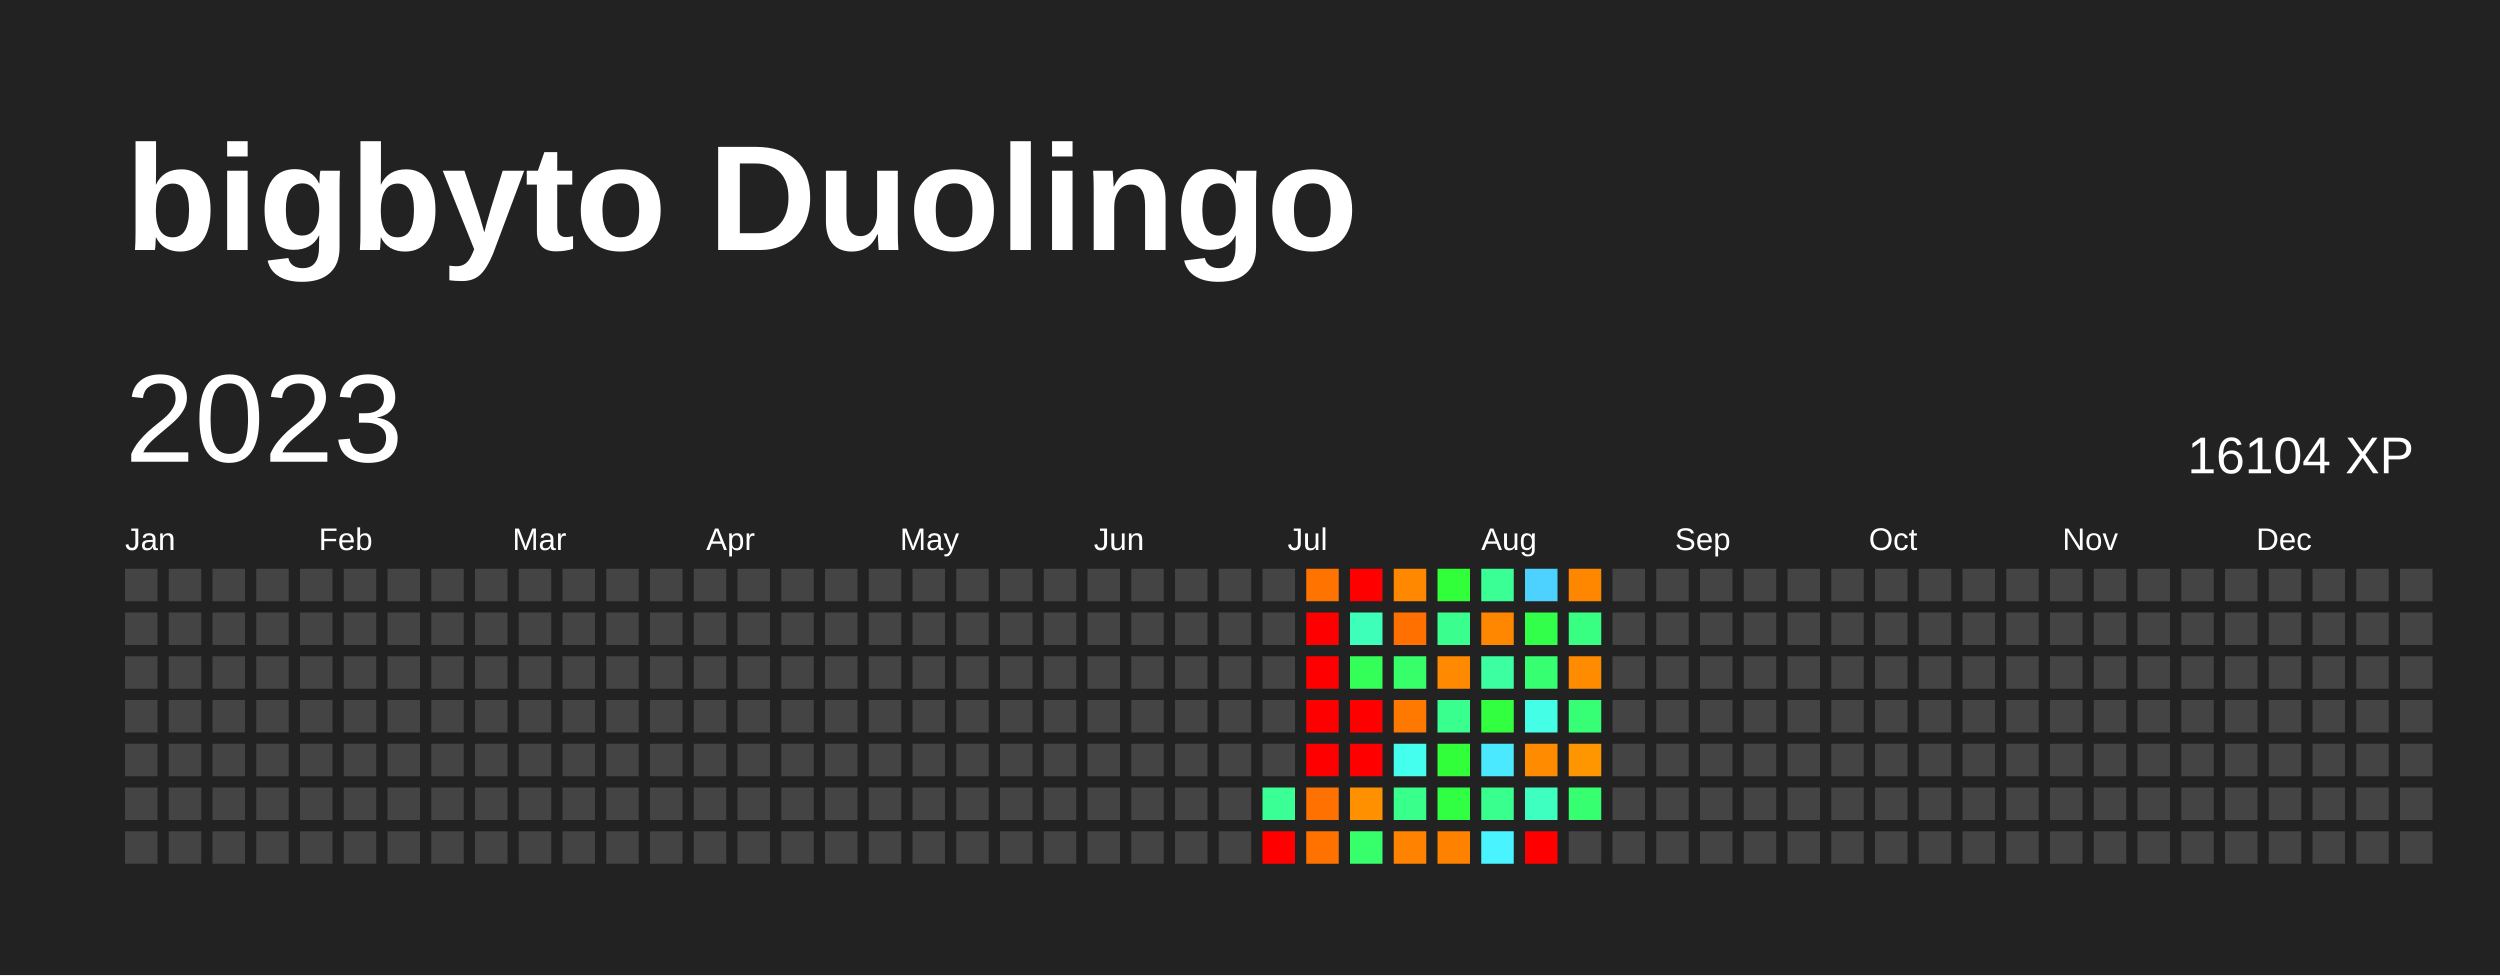
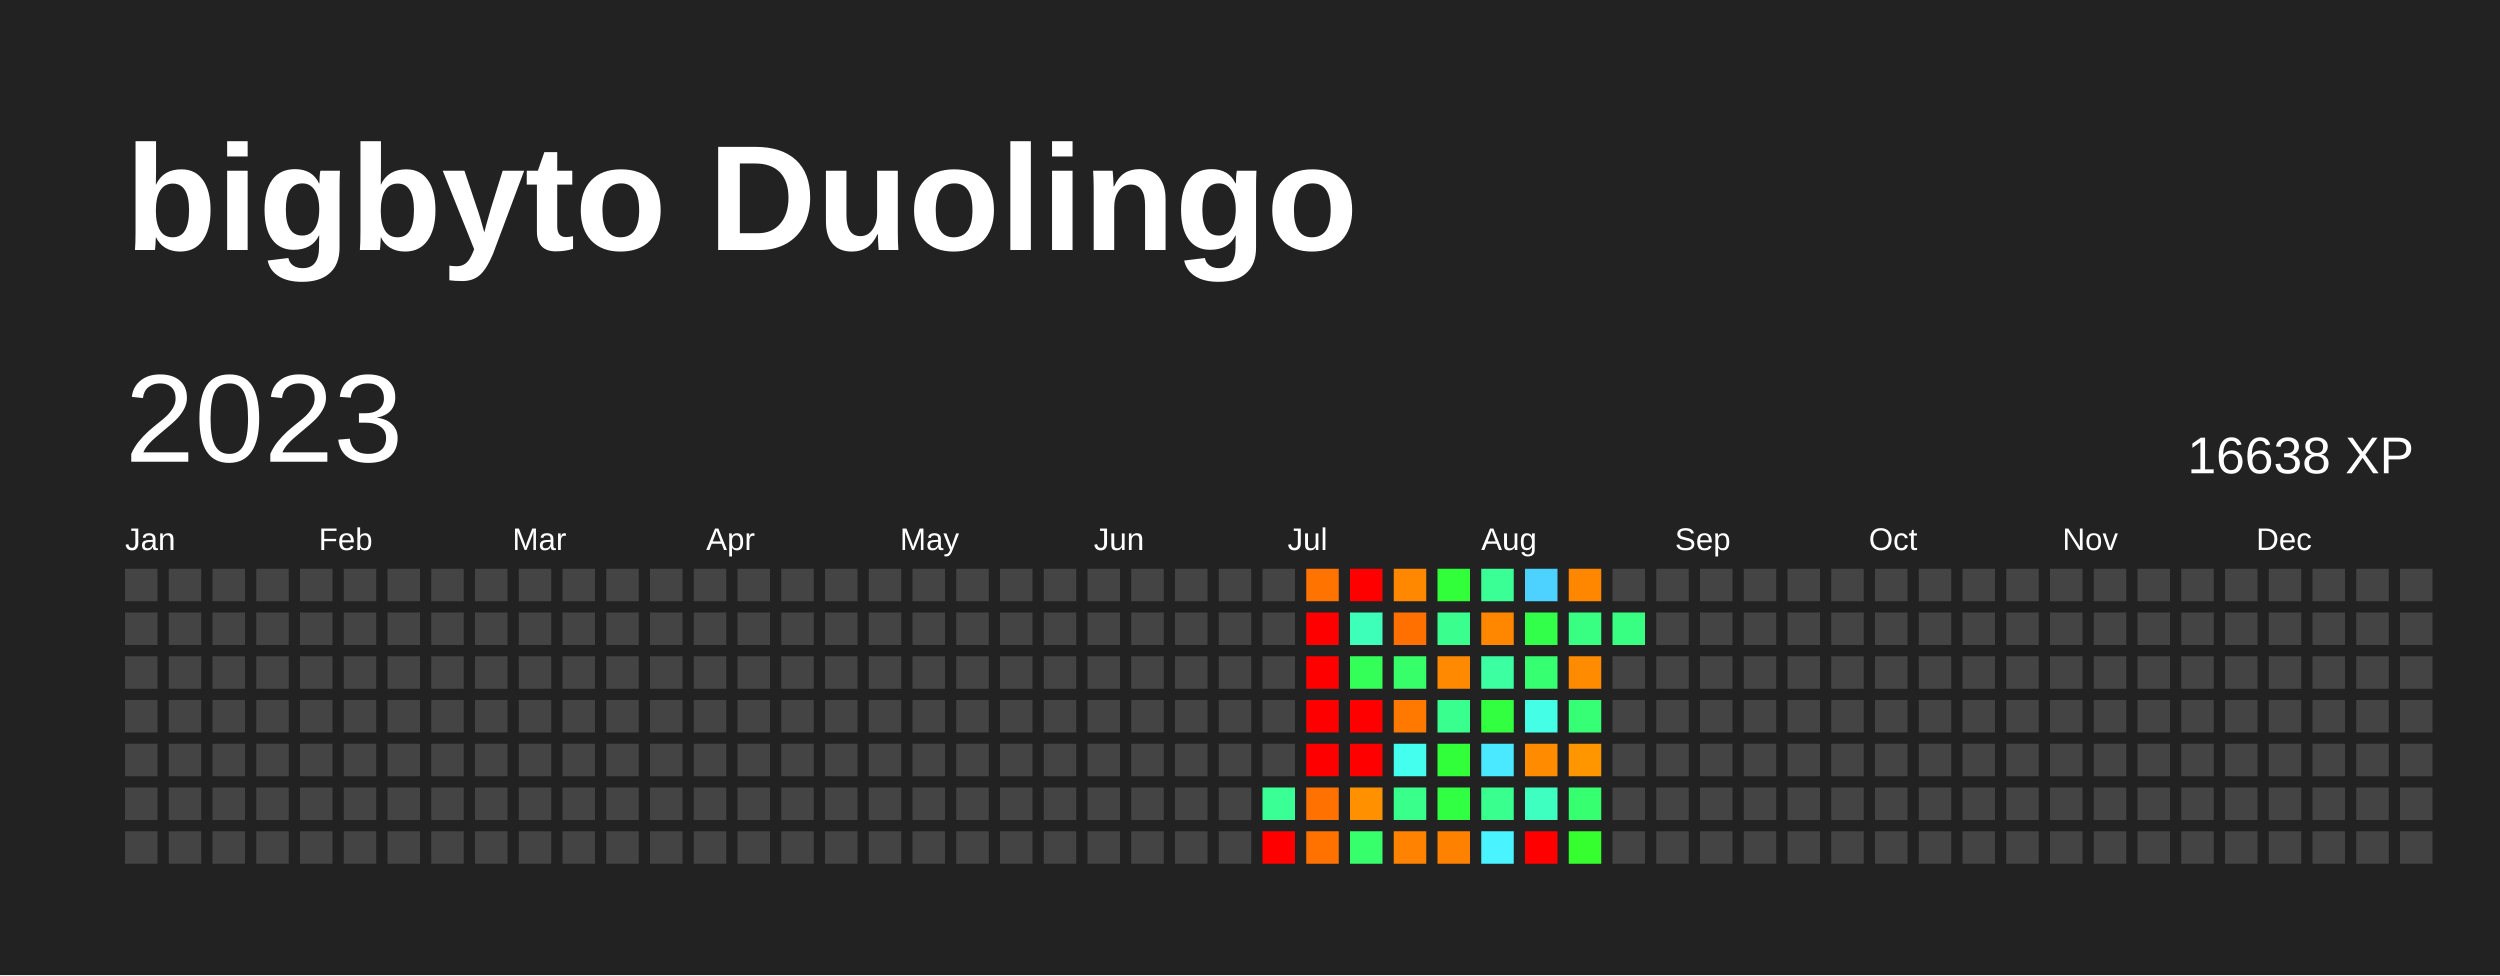
<svg xmlns="http://www.w3.org/2000/svg" baseProfile="full" height="78mm" version="1.1" viewBox="0,0,200,78" width="200mm">
  <defs />
  <rect fill="#222222" height="78" width="200" x="0" y="0" />
  <text fill="#FFFFFF" style="font-size:12px; font-family:Arial; font-weight:bold;" x="10" y="20">bigbyto Duolingo</text>
  <text dominant-baseline="hanging" fill="#FFFFFF" style="font-size:10.0px; font-family:Arial;" x="10" y="30">2023</text>
-   <text dominant-baseline="hanging" fill="#FFFFFF" style="font-size:4.125px; font-family:Arial;" x="175" y="35">16104 XP</text>
+   <text dominant-baseline="hanging" fill="#FFFFFF" style="font-size:4.125px; font-family:Arial;" x="175" y="35">16638 XP</text>
  <text fill="#FFFFFF" style="font-size:2.5px; font-family:Arial" x="10.0" y="44">Jan</text>
  <text fill="#FFFFFF" style="font-size:2.5px; font-family:Arial" x="25.5" y="44">Feb</text>
  <text fill="#FFFFFF" style="font-size:2.5px; font-family:Arial" x="41.0" y="44">Mar</text>
  <text fill="#FFFFFF" style="font-size:2.5px; font-family:Arial" x="56.5" y="44">Apr</text>
  <text fill="#FFFFFF" style="font-size:2.5px; font-family:Arial" x="72.0" y="44">May</text>
  <text fill="#FFFFFF" style="font-size:2.5px; font-family:Arial" x="87.5" y="44">Jun</text>
  <text fill="#FFFFFF" style="font-size:2.5px; font-family:Arial" x="103.0" y="44">Jul</text>
  <text fill="#FFFFFF" style="font-size:2.5px; font-family:Arial" x="118.5" y="44">Aug</text>
  <text fill="#FFFFFF" style="font-size:2.5px; font-family:Arial" x="134.0" y="44">Sep</text>
  <text fill="#FFFFFF" style="font-size:2.5px; font-family:Arial" x="149.5" y="44">Oct</text>
  <text fill="#FFFFFF" style="font-size:2.5px; font-family:Arial" x="165.0" y="44">Nov</text>
  <text fill="#FFFFFF" style="font-size:2.5px; font-family:Arial" x="180.5" y="44">Dec</text>
  <rect fill="#444444" height="2.6" width="2.6" x="10.0" y="45.5" />
  <rect fill="#444444" height="2.6" width="2.6" x="10.0" y="49.0" />
  <rect fill="#444444" height="2.6" width="2.6" x="10.0" y="52.5" />
  <rect fill="#444444" height="2.6" width="2.6" x="10.0" y="56.0" />
  <rect fill="#444444" height="2.6" width="2.6" x="10.0" y="59.5" />
  <rect fill="#444444" height="2.6" width="2.6" x="10.0" y="63.0" />
  <rect fill="#444444" height="2.6" width="2.6" x="10.0" y="66.5" />
  <rect fill="#444444" height="2.6" width="2.6" x="13.5" y="45.5" />
  <rect fill="#444444" height="2.6" width="2.6" x="13.5" y="49.0" />
  <rect fill="#444444" height="2.6" width="2.6" x="13.5" y="52.5" />
  <rect fill="#444444" height="2.6" width="2.6" x="13.5" y="56.0" />
  <rect fill="#444444" height="2.6" width="2.6" x="13.5" y="59.5" />
  <rect fill="#444444" height="2.6" width="2.6" x="13.5" y="63.0" />
  <rect fill="#444444" height="2.6" width="2.6" x="13.5" y="66.5" />
  <rect fill="#444444" height="2.6" width="2.6" x="17.0" y="45.5" />
  <rect fill="#444444" height="2.6" width="2.6" x="17.0" y="49.0" />
  <rect fill="#444444" height="2.6" width="2.6" x="17.0" y="52.5" />
  <rect fill="#444444" height="2.6" width="2.6" x="17.0" y="56.0" />
  <rect fill="#444444" height="2.6" width="2.6" x="17.0" y="59.5" />
  <rect fill="#444444" height="2.6" width="2.6" x="17.0" y="63.0" />
  <rect fill="#444444" height="2.6" width="2.6" x="17.0" y="66.5" />
  <rect fill="#444444" height="2.6" width="2.6" x="20.5" y="45.5" />
  <rect fill="#444444" height="2.6" width="2.6" x="20.5" y="49.0" />
  <rect fill="#444444" height="2.6" width="2.6" x="20.5" y="52.5" />
  <rect fill="#444444" height="2.6" width="2.6" x="20.5" y="56.0" />
  <rect fill="#444444" height="2.6" width="2.6" x="20.5" y="59.5" />
  <rect fill="#444444" height="2.6" width="2.6" x="20.5" y="63.0" />
  <rect fill="#444444" height="2.6" width="2.6" x="20.5" y="66.5" />
  <rect fill="#444444" height="2.6" width="2.6" x="24.0" y="45.5" />
  <rect fill="#444444" height="2.6" width="2.6" x="24.0" y="49.0" />
  <rect fill="#444444" height="2.6" width="2.6" x="24.0" y="52.5" />
  <rect fill="#444444" height="2.6" width="2.6" x="24.0" y="56.0" />
  <rect fill="#444444" height="2.6" width="2.6" x="24.0" y="59.5" />
  <rect fill="#444444" height="2.6" width="2.6" x="24.0" y="63.0" />
  <rect fill="#444444" height="2.6" width="2.6" x="24.0" y="66.5" />
  <rect fill="#444444" height="2.6" width="2.6" x="27.5" y="45.5" />
  <rect fill="#444444" height="2.6" width="2.6" x="27.5" y="49.0" />
  <rect fill="#444444" height="2.6" width="2.6" x="27.5" y="52.5" />
  <rect fill="#444444" height="2.6" width="2.6" x="27.5" y="56.0" />
  <rect fill="#444444" height="2.6" width="2.6" x="27.5" y="59.5" />
  <rect fill="#444444" height="2.6" width="2.6" x="27.5" y="63.0" />
  <rect fill="#444444" height="2.6" width="2.6" x="27.5" y="66.5" />
  <rect fill="#444444" height="2.6" width="2.6" x="31.0" y="45.5" />
  <rect fill="#444444" height="2.6" width="2.6" x="31.0" y="49.0" />
  <rect fill="#444444" height="2.6" width="2.6" x="31.0" y="52.5" />
  <rect fill="#444444" height="2.6" width="2.6" x="31.0" y="56.0" />
  <rect fill="#444444" height="2.6" width="2.6" x="31.0" y="59.5" />
  <rect fill="#444444" height="2.6" width="2.6" x="31.0" y="63.0" />
  <rect fill="#444444" height="2.6" width="2.6" x="31.0" y="66.5" />
  <rect fill="#444444" height="2.6" width="2.6" x="34.5" y="45.5" />
  <rect fill="#444444" height="2.6" width="2.6" x="34.5" y="49.0" />
  <rect fill="#444444" height="2.6" width="2.6" x="34.5" y="52.5" />
  <rect fill="#444444" height="2.6" width="2.6" x="34.5" y="56.0" />
  <rect fill="#444444" height="2.6" width="2.6" x="34.5" y="59.5" />
  <rect fill="#444444" height="2.6" width="2.6" x="34.5" y="63.0" />
  <rect fill="#444444" height="2.6" width="2.6" x="34.5" y="66.5" />
  <rect fill="#444444" height="2.6" width="2.6" x="38.0" y="45.5" />
  <rect fill="#444444" height="2.6" width="2.6" x="38.0" y="49.0" />
  <rect fill="#444444" height="2.6" width="2.6" x="38.0" y="52.5" />
  <rect fill="#444444" height="2.6" width="2.6" x="38.0" y="56.0" />
  <rect fill="#444444" height="2.6" width="2.6" x="38.0" y="59.5" />
  <rect fill="#444444" height="2.6" width="2.6" x="38.0" y="63.0" />
  <rect fill="#444444" height="2.6" width="2.6" x="38.0" y="66.5" />
  <rect fill="#444444" height="2.6" width="2.6" x="41.5" y="45.5" />
  <rect fill="#444444" height="2.6" width="2.6" x="41.5" y="49.0" />
  <rect fill="#444444" height="2.6" width="2.6" x="41.5" y="52.5" />
  <rect fill="#444444" height="2.6" width="2.6" x="41.5" y="56.0" />
  <rect fill="#444444" height="2.6" width="2.6" x="41.5" y="59.5" />
  <rect fill="#444444" height="2.6" width="2.6" x="41.5" y="63.0" />
  <rect fill="#444444" height="2.6" width="2.6" x="41.5" y="66.5" />
  <rect fill="#444444" height="2.6" width="2.6" x="45.0" y="45.5" />
  <rect fill="#444444" height="2.6" width="2.6" x="45.0" y="49.0" />
  <rect fill="#444444" height="2.6" width="2.6" x="45.0" y="52.5" />
  <rect fill="#444444" height="2.6" width="2.6" x="45.0" y="56.0" />
  <rect fill="#444444" height="2.6" width="2.6" x="45.0" y="59.5" />
  <rect fill="#444444" height="2.6" width="2.6" x="45.0" y="63.0" />
  <rect fill="#444444" height="2.6" width="2.6" x="45.0" y="66.5" />
  <rect fill="#444444" height="2.6" width="2.6" x="48.5" y="45.5" />
  <rect fill="#444444" height="2.6" width="2.6" x="48.5" y="49.0" />
  <rect fill="#444444" height="2.6" width="2.6" x="48.5" y="52.5" />
  <rect fill="#444444" height="2.6" width="2.6" x="48.5" y="56.0" />
  <rect fill="#444444" height="2.6" width="2.6" x="48.5" y="59.5" />
  <rect fill="#444444" height="2.6" width="2.6" x="48.5" y="63.0" />
  <rect fill="#444444" height="2.6" width="2.6" x="48.5" y="66.5" />
  <rect fill="#444444" height="2.6" width="2.6" x="52.0" y="45.5" />
  <rect fill="#444444" height="2.6" width="2.6" x="52.0" y="49.0" />
  <rect fill="#444444" height="2.6" width="2.6" x="52.0" y="52.5" />
  <rect fill="#444444" height="2.6" width="2.6" x="52.0" y="56.0" />
  <rect fill="#444444" height="2.6" width="2.6" x="52.0" y="59.5" />
  <rect fill="#444444" height="2.6" width="2.6" x="52.0" y="63.0" />
  <rect fill="#444444" height="2.6" width="2.6" x="52.0" y="66.5" />
  <rect fill="#444444" height="2.6" width="2.6" x="55.5" y="45.5" />
  <rect fill="#444444" height="2.6" width="2.6" x="55.5" y="49.0" />
  <rect fill="#444444" height="2.6" width="2.6" x="55.5" y="52.5" />
  <rect fill="#444444" height="2.6" width="2.6" x="55.5" y="56.0" />
  <rect fill="#444444" height="2.6" width="2.6" x="55.5" y="59.5" />
  <rect fill="#444444" height="2.6" width="2.6" x="55.5" y="63.0" />
  <rect fill="#444444" height="2.6" width="2.6" x="55.5" y="66.5" />
  <rect fill="#444444" height="2.6" width="2.6" x="59.0" y="45.5" />
  <rect fill="#444444" height="2.6" width="2.6" x="59.0" y="49.0" />
  <rect fill="#444444" height="2.6" width="2.6" x="59.0" y="52.5" />
  <rect fill="#444444" height="2.6" width="2.6" x="59.0" y="56.0" />
  <rect fill="#444444" height="2.6" width="2.6" x="59.0" y="59.5" />
  <rect fill="#444444" height="2.6" width="2.6" x="59.0" y="63.0" />
  <rect fill="#444444" height="2.6" width="2.6" x="59.0" y="66.5" />
  <rect fill="#444444" height="2.6" width="2.6" x="62.5" y="45.5" />
  <rect fill="#444444" height="2.6" width="2.6" x="62.5" y="49.0" />
  <rect fill="#444444" height="2.6" width="2.6" x="62.5" y="52.5" />
  <rect fill="#444444" height="2.6" width="2.6" x="62.5" y="56.0" />
  <rect fill="#444444" height="2.6" width="2.6" x="62.5" y="59.5" />
  <rect fill="#444444" height="2.6" width="2.6" x="62.5" y="63.0" />
  <rect fill="#444444" height="2.6" width="2.6" x="62.5" y="66.5" />
  <rect fill="#444444" height="2.6" width="2.6" x="66.0" y="45.5" />
  <rect fill="#444444" height="2.6" width="2.6" x="66.0" y="49.0" />
  <rect fill="#444444" height="2.6" width="2.6" x="66.0" y="52.5" />
  <rect fill="#444444" height="2.6" width="2.6" x="66.0" y="56.0" />
  <rect fill="#444444" height="2.6" width="2.6" x="66.0" y="59.5" />
  <rect fill="#444444" height="2.6" width="2.6" x="66.0" y="63.0" />
  <rect fill="#444444" height="2.6" width="2.6" x="66.0" y="66.5" />
  <rect fill="#444444" height="2.6" width="2.6" x="69.5" y="45.5" />
  <rect fill="#444444" height="2.6" width="2.6" x="69.5" y="49.0" />
  <rect fill="#444444" height="2.6" width="2.6" x="69.5" y="52.5" />
  <rect fill="#444444" height="2.6" width="2.6" x="69.5" y="56.0" />
  <rect fill="#444444" height="2.6" width="2.6" x="69.5" y="59.5" />
  <rect fill="#444444" height="2.6" width="2.6" x="69.5" y="63.0" />
  <rect fill="#444444" height="2.6" width="2.6" x="69.5" y="66.5" />
  <rect fill="#444444" height="2.6" width="2.6" x="73.0" y="45.5" />
  <rect fill="#444444" height="2.6" width="2.6" x="73.0" y="49.0" />
  <rect fill="#444444" height="2.6" width="2.6" x="73.0" y="52.5" />
  <rect fill="#444444" height="2.6" width="2.6" x="73.0" y="56.0" />
  <rect fill="#444444" height="2.6" width="2.6" x="73.0" y="59.5" />
  <rect fill="#444444" height="2.6" width="2.6" x="73.0" y="63.0" />
  <rect fill="#444444" height="2.6" width="2.6" x="73.0" y="66.5" />
  <rect fill="#444444" height="2.6" width="2.6" x="76.5" y="45.5" />
  <rect fill="#444444" height="2.6" width="2.6" x="76.5" y="49.0" />
  <rect fill="#444444" height="2.6" width="2.6" x="76.5" y="52.5" />
  <rect fill="#444444" height="2.6" width="2.6" x="76.5" y="56.0" />
  <rect fill="#444444" height="2.6" width="2.6" x="76.5" y="59.5" />
  <rect fill="#444444" height="2.6" width="2.6" x="76.5" y="63.0" />
  <rect fill="#444444" height="2.6" width="2.6" x="76.5" y="66.5" />
  <rect fill="#444444" height="2.6" width="2.6" x="80.0" y="45.5" />
  <rect fill="#444444" height="2.6" width="2.6" x="80.0" y="49.0" />
  <rect fill="#444444" height="2.6" width="2.6" x="80.0" y="52.5" />
  <rect fill="#444444" height="2.6" width="2.6" x="80.0" y="56.0" />
  <rect fill="#444444" height="2.6" width="2.6" x="80.0" y="59.5" />
  <rect fill="#444444" height="2.6" width="2.6" x="80.0" y="63.0" />
  <rect fill="#444444" height="2.6" width="2.6" x="80.0" y="66.5" />
  <rect fill="#444444" height="2.6" width="2.6" x="83.5" y="45.5" />
  <rect fill="#444444" height="2.6" width="2.6" x="83.5" y="49.0" />
  <rect fill="#444444" height="2.6" width="2.6" x="83.5" y="52.5" />
  <rect fill="#444444" height="2.6" width="2.6" x="83.5" y="56.0" />
  <rect fill="#444444" height="2.6" width="2.6" x="83.5" y="59.5" />
  <rect fill="#444444" height="2.6" width="2.6" x="83.5" y="63.0" />
  <rect fill="#444444" height="2.6" width="2.6" x="83.5" y="66.5" />
  <rect fill="#444444" height="2.6" width="2.6" x="87.0" y="45.5" />
  <rect fill="#444444" height="2.6" width="2.6" x="87.0" y="49.0" />
  <rect fill="#444444" height="2.6" width="2.6" x="87.0" y="52.5" />
  <rect fill="#444444" height="2.6" width="2.6" x="87.0" y="56.0" />
  <rect fill="#444444" height="2.6" width="2.6" x="87.0" y="59.5" />
  <rect fill="#444444" height="2.6" width="2.6" x="87.0" y="63.0" />
  <rect fill="#444444" height="2.6" width="2.6" x="87.0" y="66.5" />
  <rect fill="#444444" height="2.6" width="2.6" x="90.5" y="45.5" />
  <rect fill="#444444" height="2.6" width="2.6" x="90.5" y="49.0" />
  <rect fill="#444444" height="2.6" width="2.6" x="90.5" y="52.5" />
  <rect fill="#444444" height="2.6" width="2.6" x="90.5" y="56.0" />
  <rect fill="#444444" height="2.6" width="2.6" x="90.5" y="59.5" />
  <rect fill="#444444" height="2.6" width="2.6" x="90.5" y="63.0" />
  <rect fill="#444444" height="2.6" width="2.6" x="90.5" y="66.5" />
  <rect fill="#444444" height="2.6" width="2.6" x="94.0" y="45.5" />
  <rect fill="#444444" height="2.6" width="2.6" x="94.0" y="49.0" />
  <rect fill="#444444" height="2.6" width="2.6" x="94.0" y="52.5" />
  <rect fill="#444444" height="2.6" width="2.6" x="94.0" y="56.0" />
  <rect fill="#444444" height="2.6" width="2.6" x="94.0" y="59.5" />
  <rect fill="#444444" height="2.6" width="2.6" x="94.0" y="63.0" />
  <rect fill="#444444" height="2.6" width="2.6" x="94.0" y="66.5" />
  <rect fill="#444444" height="2.6" width="2.6" x="97.5" y="45.5" />
  <rect fill="#444444" height="2.6" width="2.6" x="97.5" y="49.0" />
  <rect fill="#444444" height="2.6" width="2.6" x="97.5" y="52.5" />
  <rect fill="#444444" height="2.6" width="2.6" x="97.5" y="56.0" />
  <rect fill="#444444" height="2.6" width="2.6" x="97.5" y="59.5" />
  <rect fill="#444444" height="2.6" width="2.6" x="97.5" y="63.0" />
  <rect fill="#444444" height="2.6" width="2.6" x="97.5" y="66.5" />
  <rect fill="#444444" height="2.6" width="2.6" x="101.0" y="45.5" />
  <rect fill="#444444" height="2.6" width="2.6" x="101.0" y="49.0" />
  <rect fill="#444444" height="2.6" width="2.6" x="101.0" y="52.5" />
  <rect fill="#444444" height="2.6" width="2.6" x="101.0" y="56.0" />
  <rect fill="#444444" height="2.6" width="2.6" x="101.0" y="59.5" />
  <rect fill="#3aff95" height="2.6" width="2.6" x="101.0" y="63.0" />
  <rect fill="red" height="2.6" width="2.6" x="101.0" y="66.5" />
  <rect fill="#ff7300" height="2.6" width="2.6" x="104.5" y="45.5" />
  <rect fill="red" height="2.6" width="2.6" x="104.5" y="49.0" />
  <rect fill="red" height="2.6" width="2.6" x="104.5" y="52.5" />
  <rect fill="red" height="2.6" width="2.6" x="104.5" y="56.0" />
  <rect fill="red" height="2.6" width="2.6" x="104.5" y="59.5" />
  <rect fill="#ff7100" height="2.6" width="2.6" x="104.5" y="63.0" />
  <rect fill="#ff7200" height="2.6" width="2.6" x="104.5" y="66.5" />
  <rect fill="red" height="2.6" width="2.6" x="108.0" y="45.5" />
  <rect fill="#3effba" height="2.6" width="2.6" x="108.0" y="49.0" />
  <rect fill="#34ff58" height="2.6" width="2.6" x="108.0" y="52.5" />
  <rect fill="red" height="2.6" width="2.6" x="108.0" y="56.0" />
  <rect fill="red" height="2.6" width="2.6" x="108.0" y="59.5" />
  <rect fill="#ff9000" height="2.6" width="2.6" x="108.0" y="63.0" />
  <rect fill="#36ff6b" height="2.6" width="2.6" x="108.0" y="66.5" />
  <rect fill="#ff8800" height="2.6" width="2.6" x="111.5" y="45.5" />
  <rect fill="#ff7000" height="2.6" width="2.6" x="111.5" y="49.0" />
  <rect fill="#36ff6a" height="2.6" width="2.6" x="111.5" y="52.5" />
  <rect fill="#ff7800" height="2.6" width="2.6" x="111.5" y="56.0" />
  <rect fill="#45ffee" height="2.6" width="2.6" x="111.5" y="59.5" />
  <rect fill="#39ff8b" height="2.6" width="2.6" x="111.5" y="63.0" />
  <rect fill="#ff8200" height="2.6" width="2.6" x="111.5" y="66.5" />
  <rect fill="#30ff3a" height="2.6" width="2.6" x="115.0" y="45.5" />
  <rect fill="#3aff8f" height="2.6" width="2.6" x="115.0" y="49.0" />
  <rect fill="#ff8900" height="2.6" width="2.6" x="115.0" y="52.5" />
  <rect fill="#39ff8e" height="2.6" width="2.6" x="115.0" y="56.0" />
  <rect fill="#30ff39" height="2.6" width="2.6" x="115.0" y="59.5" />
  <rect fill="#31ff43" height="2.6" width="2.6" x="115.0" y="63.0" />
  <rect fill="#ff8100" height="2.6" width="2.6" x="115.0" y="66.5" />
  <rect fill="#3aff95" height="2.6" width="2.6" x="118.5" y="45.5" />
  <rect fill="#ff8700" height="2.6" width="2.6" x="118.5" y="49.0" />
  <rect fill="#3cffa2" height="2.6" width="2.6" x="118.5" y="52.5" />
  <rect fill="#31ff3f" height="2.6" width="2.6" x="118.5" y="56.0" />
  <rect fill="#4ae9ff" height="2.6" width="2.6" x="118.5" y="59.5" />
  <rect fill="#39ff8e" height="2.6" width="2.6" x="118.5" y="63.0" />
  <rect fill="#49f3ff" height="2.6" width="2.6" x="118.5" y="66.5" />
  <rect fill="#4dd2ff" height="2.6" width="2.6" x="122.0" y="45.5" />
  <rect fill="#32ff49" height="2.6" width="2.6" x="122.0" y="49.0" />
  <rect fill="#36ff71" height="2.6" width="2.6" x="122.0" y="52.5" />
  <rect fill="#44ffe5" height="2.6" width="2.6" x="122.0" y="56.0" />
  <rect fill="#ff8b00" height="2.6" width="2.6" x="122.0" y="59.5" />
  <rect fill="#3fffc0" height="2.6" width="2.6" x="122.0" y="63.0" />
  <rect fill="red" height="2.6" width="2.6" x="122.0" y="66.5" />
  <rect fill="#ff8700" height="2.6" width="2.6" x="125.5" y="45.5" />
  <rect fill="#38ff82" height="2.6" width="2.6" x="125.5" y="49.0" />
  <rect fill="#ff8c00" height="2.6" width="2.6" x="125.5" y="52.5" />
  <rect fill="#37ff75" height="2.6" width="2.6" x="125.5" y="56.0" />
  <rect fill="#ff9600" height="2.6" width="2.6" x="125.5" y="59.5" />
  <rect fill="#36ff70" height="2.6" width="2.6" x="125.5" y="63.0" />
-   <rect fill="#444444" height="2.6" width="2.6" x="125.5" y="66.5" />
+   <rect fill="#35ff2f" height="2.6" width="2.6" x="125.5" y="66.5" />
  <rect fill="#444444" height="2.6" width="2.6" x="129.0" y="45.5" />
-   <rect fill="#444444" height="2.6" width="2.6" x="129.0" y="49.0" />
+   <rect fill="#38ff82" height="2.6" width="2.6" x="129.0" y="49.0" />
  <rect fill="#444444" height="2.6" width="2.6" x="129.0" y="52.5" />
  <rect fill="#444444" height="2.6" width="2.6" x="129.0" y="56.0" />
  <rect fill="#444444" height="2.6" width="2.6" x="129.0" y="59.5" />
  <rect fill="#444444" height="2.6" width="2.6" x="129.0" y="63.0" />
  <rect fill="#444444" height="2.6" width="2.6" x="129.0" y="66.5" />
  <rect fill="#444444" height="2.6" width="2.6" x="132.5" y="45.5" />
  <rect fill="#444444" height="2.6" width="2.6" x="132.5" y="49.0" />
  <rect fill="#444444" height="2.6" width="2.6" x="132.5" y="52.5" />
  <rect fill="#444444" height="2.6" width="2.6" x="132.5" y="56.0" />
  <rect fill="#444444" height="2.6" width="2.6" x="132.5" y="59.5" />
  <rect fill="#444444" height="2.6" width="2.6" x="132.5" y="63.0" />
  <rect fill="#444444" height="2.6" width="2.6" x="132.5" y="66.5" />
  <rect fill="#444444" height="2.6" width="2.6" x="136.0" y="45.5" />
  <rect fill="#444444" height="2.6" width="2.6" x="136.0" y="49.0" />
  <rect fill="#444444" height="2.6" width="2.6" x="136.0" y="52.5" />
  <rect fill="#444444" height="2.6" width="2.6" x="136.0" y="56.0" />
  <rect fill="#444444" height="2.6" width="2.6" x="136.0" y="59.5" />
  <rect fill="#444444" height="2.6" width="2.6" x="136.0" y="63.0" />
  <rect fill="#444444" height="2.6" width="2.6" x="136.0" y="66.5" />
  <rect fill="#444444" height="2.6" width="2.6" x="139.5" y="45.5" />
  <rect fill="#444444" height="2.6" width="2.6" x="139.5" y="49.0" />
  <rect fill="#444444" height="2.6" width="2.6" x="139.5" y="52.5" />
  <rect fill="#444444" height="2.6" width="2.6" x="139.5" y="56.0" />
  <rect fill="#444444" height="2.6" width="2.6" x="139.5" y="59.5" />
  <rect fill="#444444" height="2.6" width="2.6" x="139.5" y="63.0" />
  <rect fill="#444444" height="2.6" width="2.6" x="139.5" y="66.5" />
  <rect fill="#444444" height="2.6" width="2.6" x="143.0" y="45.5" />
  <rect fill="#444444" height="2.6" width="2.6" x="143.0" y="49.0" />
  <rect fill="#444444" height="2.6" width="2.6" x="143.0" y="52.5" />
  <rect fill="#444444" height="2.6" width="2.6" x="143.0" y="56.0" />
  <rect fill="#444444" height="2.6" width="2.6" x="143.0" y="59.5" />
  <rect fill="#444444" height="2.6" width="2.6" x="143.0" y="63.0" />
  <rect fill="#444444" height="2.6" width="2.6" x="143.0" y="66.5" />
  <rect fill="#444444" height="2.6" width="2.6" x="146.5" y="45.5" />
  <rect fill="#444444" height="2.6" width="2.6" x="146.5" y="49.0" />
  <rect fill="#444444" height="2.6" width="2.6" x="146.5" y="52.5" />
  <rect fill="#444444" height="2.6" width="2.6" x="146.5" y="56.0" />
  <rect fill="#444444" height="2.6" width="2.6" x="146.5" y="59.5" />
  <rect fill="#444444" height="2.6" width="2.6" x="146.5" y="63.0" />
  <rect fill="#444444" height="2.6" width="2.6" x="146.5" y="66.5" />
  <rect fill="#444444" height="2.6" width="2.6" x="150.0" y="45.5" />
  <rect fill="#444444" height="2.6" width="2.6" x="150.0" y="49.0" />
  <rect fill="#444444" height="2.6" width="2.6" x="150.0" y="52.5" />
  <rect fill="#444444" height="2.6" width="2.6" x="150.0" y="56.0" />
  <rect fill="#444444" height="2.6" width="2.6" x="150.0" y="59.5" />
  <rect fill="#444444" height="2.6" width="2.6" x="150.0" y="63.0" />
  <rect fill="#444444" height="2.6" width="2.6" x="150.0" y="66.5" />
  <rect fill="#444444" height="2.6" width="2.6" x="153.5" y="45.5" />
  <rect fill="#444444" height="2.6" width="2.6" x="153.5" y="49.0" />
  <rect fill="#444444" height="2.6" width="2.6" x="153.5" y="52.5" />
  <rect fill="#444444" height="2.6" width="2.6" x="153.5" y="56.0" />
  <rect fill="#444444" height="2.6" width="2.6" x="153.5" y="59.5" />
  <rect fill="#444444" height="2.6" width="2.6" x="153.5" y="63.0" />
  <rect fill="#444444" height="2.6" width="2.6" x="153.5" y="66.5" />
  <rect fill="#444444" height="2.6" width="2.6" x="157.0" y="45.5" />
  <rect fill="#444444" height="2.6" width="2.6" x="157.0" y="49.0" />
  <rect fill="#444444" height="2.6" width="2.6" x="157.0" y="52.5" />
  <rect fill="#444444" height="2.6" width="2.6" x="157.0" y="56.0" />
  <rect fill="#444444" height="2.6" width="2.6" x="157.0" y="59.5" />
  <rect fill="#444444" height="2.6" width="2.6" x="157.0" y="63.0" />
  <rect fill="#444444" height="2.6" width="2.6" x="157.0" y="66.5" />
  <rect fill="#444444" height="2.6" width="2.6" x="160.5" y="45.5" />
  <rect fill="#444444" height="2.6" width="2.6" x="160.5" y="49.0" />
  <rect fill="#444444" height="2.6" width="2.6" x="160.5" y="52.5" />
  <rect fill="#444444" height="2.6" width="2.6" x="160.5" y="56.0" />
  <rect fill="#444444" height="2.6" width="2.6" x="160.5" y="59.5" />
  <rect fill="#444444" height="2.6" width="2.6" x="160.5" y="63.0" />
  <rect fill="#444444" height="2.6" width="2.6" x="160.5" y="66.5" />
  <rect fill="#444444" height="2.6" width="2.6" x="164.0" y="45.5" />
  <rect fill="#444444" height="2.6" width="2.6" x="164.0" y="49.0" />
  <rect fill="#444444" height="2.6" width="2.6" x="164.0" y="52.5" />
  <rect fill="#444444" height="2.6" width="2.6" x="164.0" y="56.0" />
  <rect fill="#444444" height="2.6" width="2.6" x="164.0" y="59.5" />
  <rect fill="#444444" height="2.6" width="2.6" x="164.0" y="63.0" />
  <rect fill="#444444" height="2.6" width="2.6" x="164.0" y="66.5" />
  <rect fill="#444444" height="2.6" width="2.6" x="167.5" y="45.5" />
  <rect fill="#444444" height="2.6" width="2.6" x="167.5" y="49.0" />
  <rect fill="#444444" height="2.6" width="2.6" x="167.5" y="52.5" />
  <rect fill="#444444" height="2.6" width="2.6" x="167.5" y="56.0" />
  <rect fill="#444444" height="2.6" width="2.6" x="167.5" y="59.5" />
  <rect fill="#444444" height="2.6" width="2.6" x="167.5" y="63.0" />
  <rect fill="#444444" height="2.6" width="2.6" x="167.5" y="66.5" />
  <rect fill="#444444" height="2.6" width="2.6" x="171.0" y="45.5" />
  <rect fill="#444444" height="2.6" width="2.6" x="171.0" y="49.0" />
  <rect fill="#444444" height="2.6" width="2.6" x="171.0" y="52.5" />
  <rect fill="#444444" height="2.6" width="2.6" x="171.0" y="56.0" />
  <rect fill="#444444" height="2.6" width="2.6" x="171.0" y="59.5" />
  <rect fill="#444444" height="2.6" width="2.6" x="171.0" y="63.0" />
  <rect fill="#444444" height="2.6" width="2.6" x="171.0" y="66.5" />
  <rect fill="#444444" height="2.6" width="2.6" x="174.5" y="45.5" />
  <rect fill="#444444" height="2.6" width="2.6" x="174.5" y="49.0" />
  <rect fill="#444444" height="2.6" width="2.6" x="174.5" y="52.5" />
  <rect fill="#444444" height="2.6" width="2.6" x="174.5" y="56.0" />
  <rect fill="#444444" height="2.6" width="2.6" x="174.5" y="59.5" />
  <rect fill="#444444" height="2.6" width="2.6" x="174.5" y="63.0" />
  <rect fill="#444444" height="2.6" width="2.6" x="174.5" y="66.5" />
  <rect fill="#444444" height="2.6" width="2.6" x="178.0" y="45.5" />
  <rect fill="#444444" height="2.6" width="2.6" x="178.0" y="49.0" />
  <rect fill="#444444" height="2.6" width="2.6" x="178.0" y="52.5" />
  <rect fill="#444444" height="2.6" width="2.6" x="178.0" y="56.0" />
  <rect fill="#444444" height="2.6" width="2.6" x="178.0" y="59.5" />
  <rect fill="#444444" height="2.6" width="2.6" x="178.0" y="63.0" />
  <rect fill="#444444" height="2.6" width="2.6" x="178.0" y="66.5" />
  <rect fill="#444444" height="2.6" width="2.6" x="181.5" y="45.5" />
  <rect fill="#444444" height="2.6" width="2.6" x="181.5" y="49.0" />
  <rect fill="#444444" height="2.6" width="2.6" x="181.5" y="52.5" />
  <rect fill="#444444" height="2.6" width="2.6" x="181.5" y="56.0" />
  <rect fill="#444444" height="2.6" width="2.6" x="181.5" y="59.5" />
  <rect fill="#444444" height="2.6" width="2.6" x="181.5" y="63.0" />
  <rect fill="#444444" height="2.6" width="2.6" x="181.5" y="66.5" />
  <rect fill="#444444" height="2.6" width="2.6" x="185.0" y="45.5" />
  <rect fill="#444444" height="2.6" width="2.6" x="185.0" y="49.0" />
  <rect fill="#444444" height="2.6" width="2.6" x="185.0" y="52.5" />
  <rect fill="#444444" height="2.6" width="2.6" x="185.0" y="56.0" />
  <rect fill="#444444" height="2.6" width="2.6" x="185.0" y="59.5" />
  <rect fill="#444444" height="2.6" width="2.6" x="185.0" y="63.0" />
  <rect fill="#444444" height="2.6" width="2.6" x="185.0" y="66.5" />
  <rect fill="#444444" height="2.6" width="2.6" x="188.5" y="45.5" />
  <rect fill="#444444" height="2.6" width="2.6" x="188.5" y="49.0" />
  <rect fill="#444444" height="2.6" width="2.6" x="188.5" y="52.5" />
  <rect fill="#444444" height="2.6" width="2.6" x="188.5" y="56.0" />
  <rect fill="#444444" height="2.6" width="2.6" x="188.5" y="59.5" />
  <rect fill="#444444" height="2.6" width="2.6" x="188.5" y="63.0" />
  <rect fill="#444444" height="2.6" width="2.6" x="188.5" y="66.5" />
  <rect fill="#444444" height="2.6" width="2.6" x="192.0" y="45.5" />
  <rect fill="#444444" height="2.6" width="2.6" x="192.0" y="49.0" />
  <rect fill="#444444" height="2.6" width="2.6" x="192.0" y="52.5" />
  <rect fill="#444444" height="2.6" width="2.6" x="192.0" y="56.0" />
  <rect fill="#444444" height="2.6" width="2.6" x="192.0" y="59.5" />
  <rect fill="#444444" height="2.6" width="2.6" x="192.0" y="63.0" />
  <rect fill="#444444" height="2.6" width="2.6" x="192.0" y="66.5" />
</svg>
